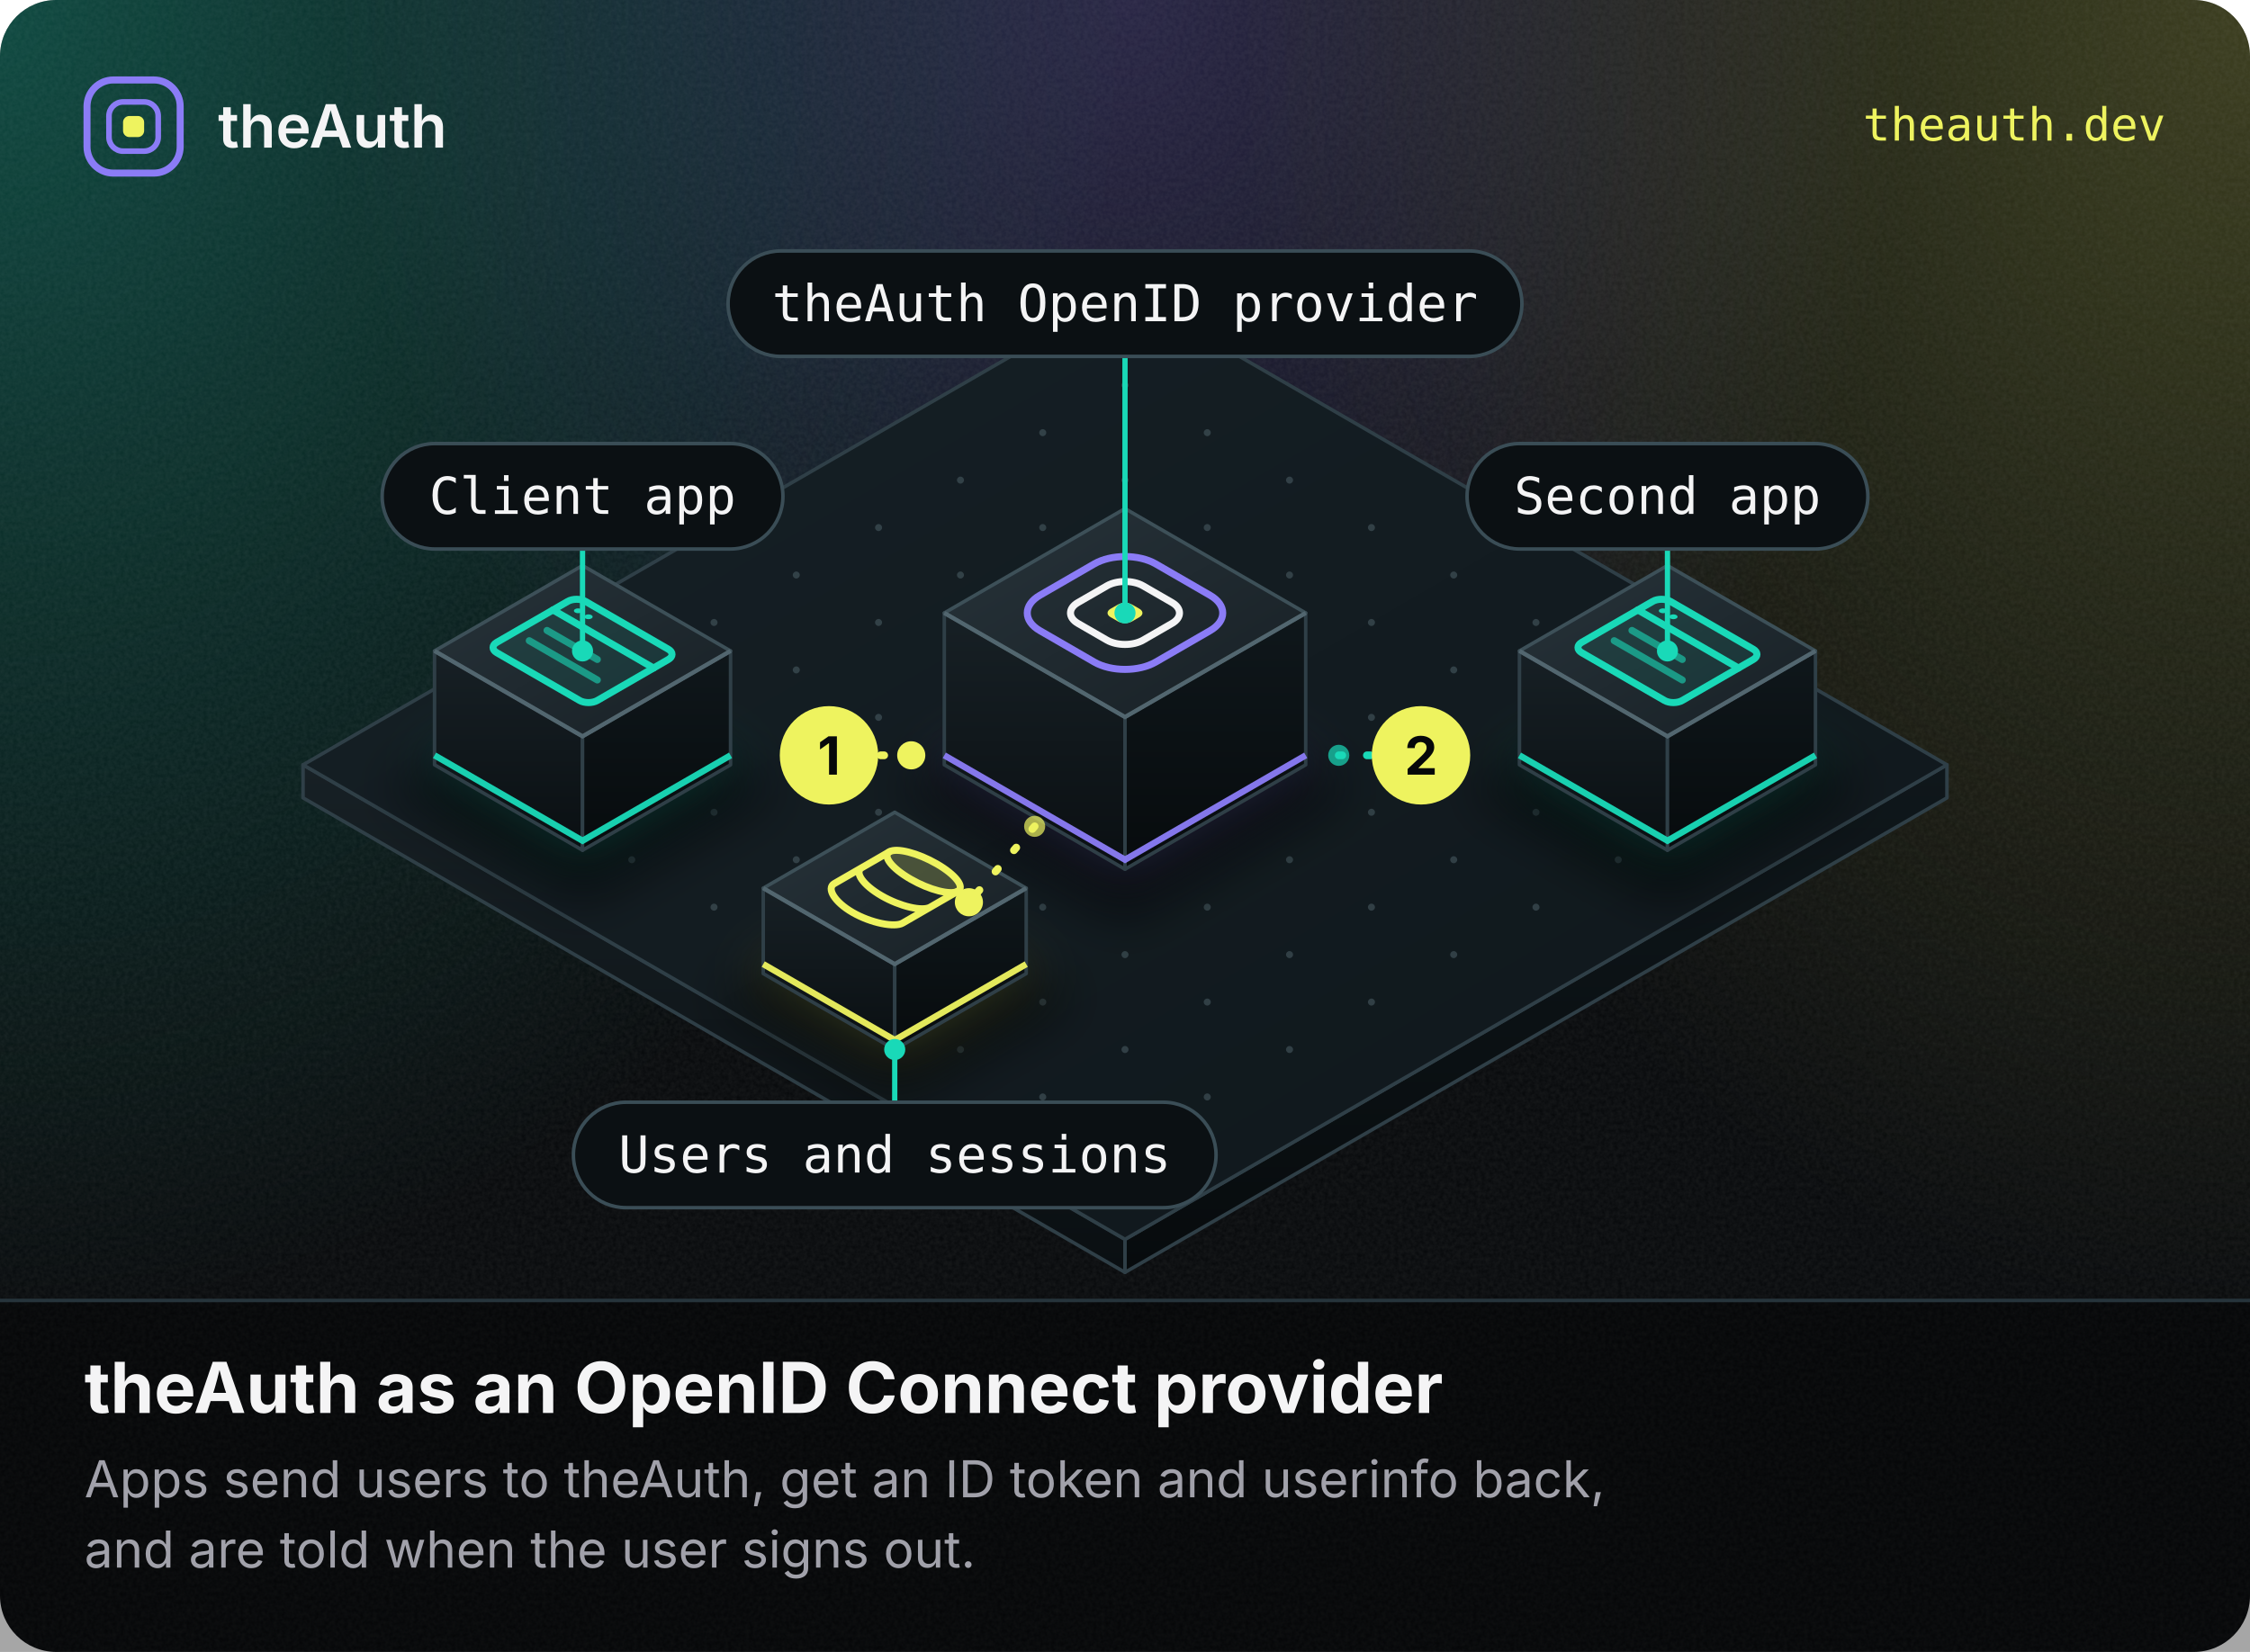
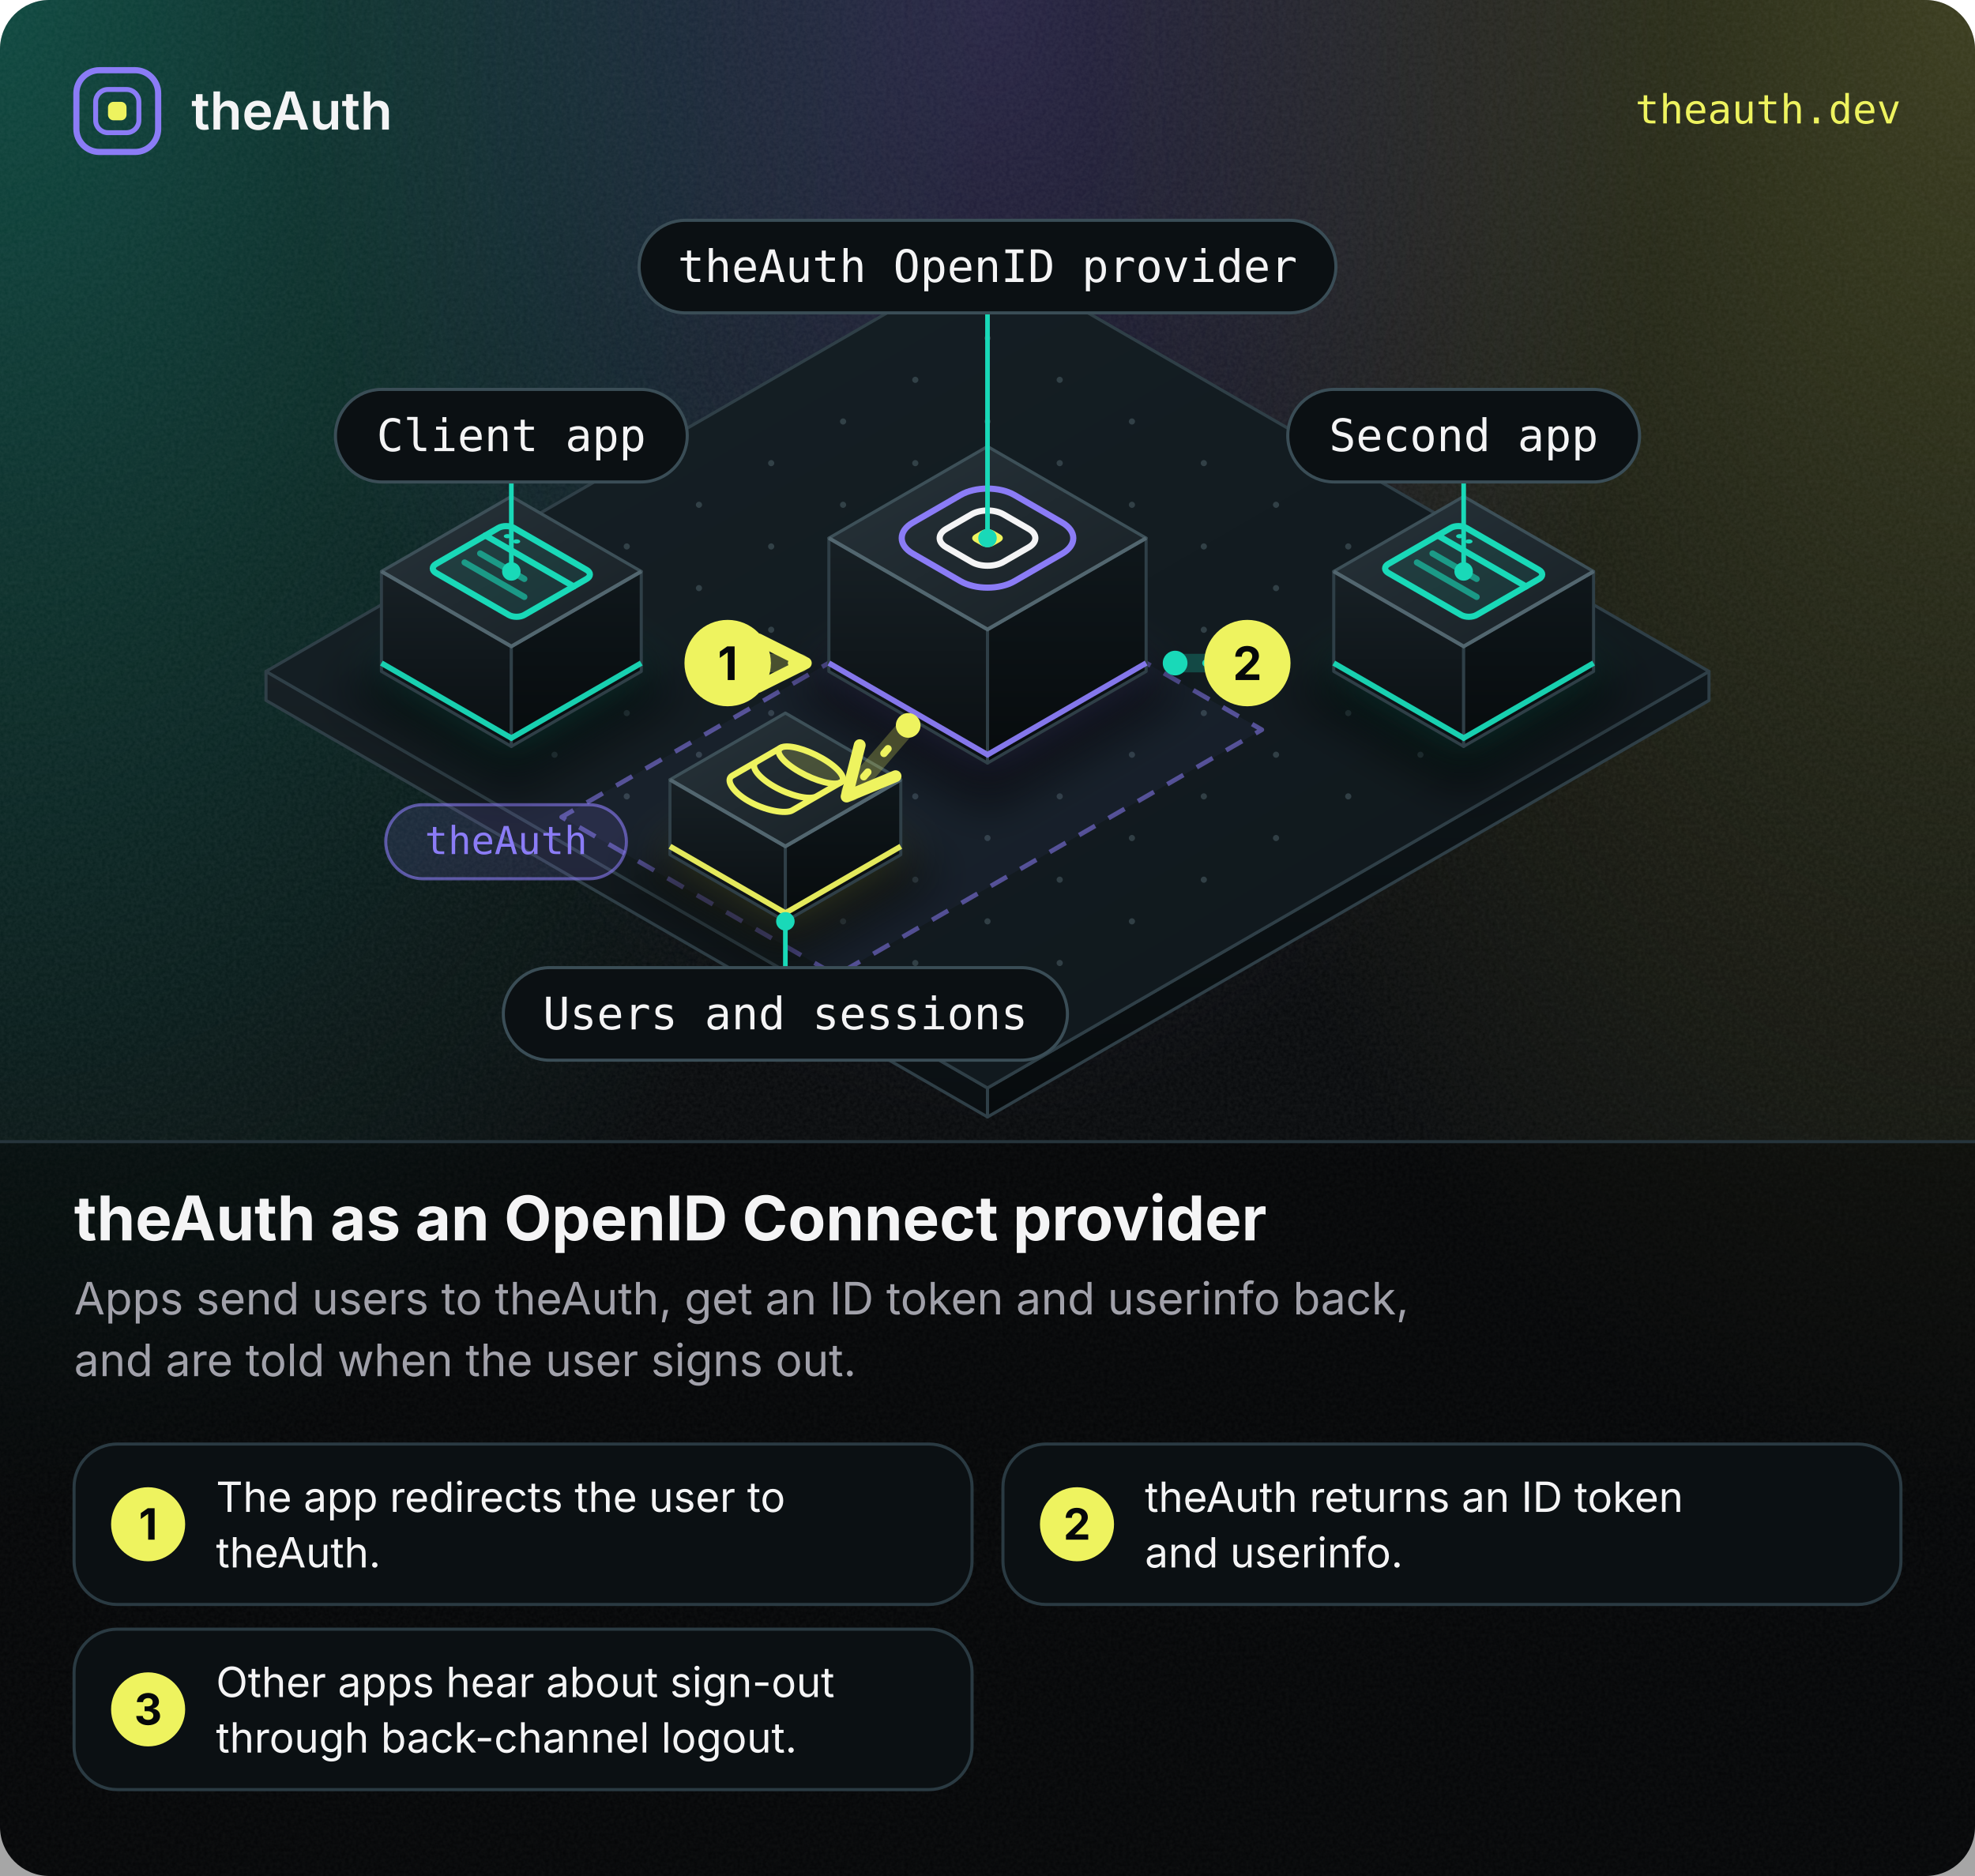
- <svg xmlns="http://www.w3.org/2000/svg" viewBox="0 0 640 470" preserveAspectRatio="xMidYMid meet" role="img" aria-labelledby="t d" font-family="Inter,ui-sans-serif,system-ui,-apple-system,Segoe UI,Roboto,sans-serif">
+ <svg xmlns="http://www.w3.org/2000/svg" viewBox="0 0 640 608" preserveAspectRatio="xMidYMid meet" role="img" aria-labelledby="t d" font-family="Inter,ui-sans-serif,system-ui,-apple-system,Segoe UI,Roboto,sans-serif">
  <defs>
-     <radialGradient id="g1" cx="0" cy="0" r="1" gradientUnits="userSpaceOnUse" gradientTransform="translate(0 0) scale(320 376)">
+     <radialGradient id="g1" cx="0" cy="0" r="1" gradientUnits="userSpaceOnUse" gradientTransform="translate(0 0) scale(320 486.4)">
      <stop stop-color="#19d9b8" stop-opacity=".30" />
      <stop offset="1" stop-color="#19d9b8" stop-opacity="0" />
    </radialGradient>
-     <radialGradient id="g2" cx="0" cy="0" r="1" gradientUnits="userSpaceOnUse" gradientTransform="translate(320 0) scale(224 282)">
+     <radialGradient id="g2" cx="0" cy="0" r="1" gradientUnits="userSpaceOnUse" gradientTransform="translate(320 0) scale(224 364.8)">
      <stop stop-color="#8b7cf6" stop-opacity=".24" />
      <stop offset="1" stop-color="#8b7cf6" stop-opacity="0" />
    </radialGradient>
-     <radialGradient id="g3" cx="0" cy="0" r="1" gradientUnits="userSpaceOnUse" gradientTransform="translate(640 0) scale(288 376)">
+     <radialGradient id="g3" cx="0" cy="0" r="1" gradientUnits="userSpaceOnUse" gradientTransform="translate(640 0) scale(288 486.4)">
      <stop stop-color="#eef35f" stop-opacity=".22" />
      <stop offset="1" stop-color="#eef35f" stop-opacity="0" />
    </radialGradient>
    <linearGradient id="tf" x1="0" y1="0" x2="1" y2="1">
      <stop stop-color="#27333a" />
      <stop offset="1" stop-color="#182025" />
    </linearGradient>
    <linearGradient id="lf" x1="0" y1="0" x2="0" y2="1">
      <stop stop-color="#172025" />
      <stop offset="1" stop-color="#0a0f12" />
    </linearGradient>
    <linearGradient id="rf" x1="0" y1="0" x2="0" y2="1">
      <stop stop-color="#0f171b" />
      <stop offset="1" stop-color="#070b0d" />
    </linearGradient>
    <linearGradient id="pf" x1="0" y1="0" x2="1" y2="1">
      <stop stop-color="#162026" />
      <stop offset="1" stop-color="#0f171b" />
    </linearGradient>
+     <marker id="mt" viewBox="0 0 10 10" refX="8" refY="5" markerWidth="8" markerHeight="8" orient="auto-start-reverse">
+       <path d="M1 1L9 5L1 9" fill="none" stroke="#19d9b8" stroke-width="2" stroke-linecap="round" stroke-linejoin="round" />
+     </marker>
+     <marker id="ml" viewBox="0 0 10 10" refX="8" refY="5" markerWidth="8" markerHeight="8" orient="auto-start-reverse">
+       <path d="M1 1L9 5L1 9" fill="none" stroke="#eef35f" stroke-width="2" stroke-linecap="round" stroke-linejoin="round" />
+     </marker>
+     <marker id="mp" viewBox="0 0 10 10" refX="8" refY="5" markerWidth="8" markerHeight="8" orient="auto-start-reverse">
+       <path d="M1 1L9 5L1 9" fill="none" stroke="#8b7cf6" stroke-width="2" stroke-linecap="round" stroke-linejoin="round" />
+     </marker>
+     <marker id="mr" viewBox="0 0 10 10" refX="8" refY="5" markerWidth="8" markerHeight="8" orient="auto-start-reverse">
+       <path d="M1 1L9 5L1 9" fill="none" stroke="#f87171" stroke-width="2" stroke-linecap="round" stroke-linejoin="round" />
+     </marker>
+     <style>.flow{animation:flow 1.8s linear infinite}@keyframes flow{to{stroke-dashoffset:-20}}@media (prefers-reduced-motion:reduce){.flow{animation:none}}</style>
    <filter id="bl" x="-30%" y="-30%" width="160%" height="160%">
      <feGaussianBlur stdDeviation="7" />
    </filter>
    <filter id="n" x="0" y="0" width="100%" height="100%">
      <feTurbulence type="fractalNoise" baseFrequency=".85" numOctaves="2" seed="11" stitchTiles="stitch" />
      <feColorMatrix values="0 0 0 0 1  0 0 0 0 1  0 0 0 0 1  0 0 0 .7 0" />
    </filter>
  </defs>
-   <rect width="640" height="470" rx="16" fill="#06080a" />
-   <rect width="640" height="470" rx="16" fill="url(#g1)" />
-   <rect width="640" height="470" rx="16" fill="url(#g2)" />
-   <rect width="640" height="470" rx="16" fill="url(#g3)" />
-   <rect width="640" height="470" rx="16" filter="url(#n)" opacity=".10" />
+   <rect width="640" height="608" rx="16" fill="#06080a" />
+   <rect width="640" height="608" rx="16" fill="url(#g1)" />
+   <rect width="640" height="608" rx="16" fill="url(#g2)" />
+   <rect width="640" height="608" rx="16" fill="url(#g3)" />
+   <rect width="640" height="608" rx="16" filter="url(#n)" opacity=".10" />
  <polygon points="86.2,227 320,362 320,352.6 86.2,217.6" fill="url(#lf)" stroke="#2f3f47" stroke-width="1" stroke-linejoin="round" />
  <polygon points="553.8,227 320,362 320,352.6 553.8,217.6" fill="url(#rf)" stroke="#2f3f47" stroke-width="1" stroke-linejoin="round" />
  <polygon points="320,82.6 553.8,217.6 320,352.6 86.2,217.6" fill="url(#pf)" stroke="#2f3f47" stroke-width="1" stroke-linejoin="round" />
  <circle cx="320" cy="109.6" r="1" fill="#46585f" opacity=".6" />
  <circle cx="296.6" cy="123.1" r="1" fill="#46585f" opacity=".6" />
  <circle cx="273.2" cy="136.6" r="1" fill="#46585f" opacity=".6" />
  <circle cx="249.9" cy="150.1" r="1" fill="#46585f" opacity=".6" />
  <circle cx="226.5" cy="163.6" r="1" fill="#46585f" opacity=".6" />
  <circle cx="203.1" cy="177.1" r="1" fill="#46585f" opacity=".6" />
  <circle cx="179.7" cy="190.6" r="1" fill="#46585f" opacity=".6" />
  <circle cx="156.3" cy="204.1" r="1" fill="#46585f" opacity=".6" />
  <circle cx="132.9" cy="217.6" r="1" fill="#46585f" opacity=".6" />
  <circle cx="343.4" cy="123.1" r="1" fill="#46585f" opacity=".6" />
  <circle cx="320" cy="136.6" r="1" fill="#46585f" opacity=".6" />
  <circle cx="296.6" cy="150.1" r="1" fill="#46585f" opacity=".6" />
  <circle cx="273.2" cy="163.6" r="1" fill="#46585f" opacity=".6" />
  <circle cx="249.9" cy="177.1" r="1" fill="#46585f" opacity=".6" />
  <circle cx="226.5" cy="190.6" r="1" fill="#46585f" opacity=".6" />
  <circle cx="203.1" cy="204.1" r="1" fill="#46585f" opacity=".6" />
  <circle cx="179.7" cy="217.6" r="1" fill="#46585f" opacity=".6" />
  <circle cx="156.3" cy="231.1" r="1" fill="#46585f" opacity=".6" />
  <circle cx="366.8" cy="136.6" r="1" fill="#46585f" opacity=".6" />
  <circle cx="343.4" cy="150.1" r="1" fill="#46585f" opacity=".6" />
  <circle cx="320" cy="163.6" r="1" fill="#46585f" opacity=".6" />
  <circle cx="296.6" cy="177.1" r="1" fill="#46585f" opacity=".6" />
  <circle cx="273.2" cy="190.6" r="1" fill="#46585f" opacity=".6" />
  <circle cx="249.9" cy="204.1" r="1" fill="#46585f" opacity=".6" />
  <circle cx="226.5" cy="217.6" r="1" fill="#46585f" opacity=".6" />
  <circle cx="203.1" cy="231.1" r="1" fill="#46585f" opacity=".6" />
  <circle cx="179.7" cy="244.6" r="1" fill="#46585f" opacity=".6" />
  <circle cx="390.1" cy="150.1" r="1" fill="#46585f" opacity=".6" />
  <circle cx="366.8" cy="163.6" r="1" fill="#46585f" opacity=".6" />
  <circle cx="343.4" cy="177.1" r="1" fill="#46585f" opacity=".6" />
  <circle cx="320" cy="190.6" r="1" fill="#46585f" opacity=".6" />
  <circle cx="296.6" cy="204.1" r="1" fill="#46585f" opacity=".6" />
  <circle cx="273.2" cy="217.6" r="1" fill="#46585f" opacity=".6" />
  <circle cx="249.9" cy="231.1" r="1" fill="#46585f" opacity=".6" />
  <circle cx="226.5" cy="244.6" r="1" fill="#46585f" opacity=".6" />
  <circle cx="203.1" cy="258.1" r="1" fill="#46585f" opacity=".6" />
  <circle cx="413.5" cy="163.6" r="1" fill="#46585f" opacity=".6" />
  <circle cx="390.1" cy="177.1" r="1" fill="#46585f" opacity=".6" />
  <circle cx="366.8" cy="190.6" r="1" fill="#46585f" opacity=".6" />
  <circle cx="343.4" cy="204.1" r="1" fill="#46585f" opacity=".6" />
  <circle cx="320" cy="217.6" r="1" fill="#46585f" opacity=".6" />
  <circle cx="296.6" cy="231.1" r="1" fill="#46585f" opacity=".6" />
  <circle cx="273.2" cy="244.6" r="1" fill="#46585f" opacity=".6" />
  <circle cx="249.9" cy="258.1" r="1" fill="#46585f" opacity=".6" />
  <circle cx="226.5" cy="271.6" r="1" fill="#46585f" opacity=".6" />
  <circle cx="436.9" cy="177.1" r="1" fill="#46585f" opacity=".6" />
  <circle cx="413.5" cy="190.6" r="1" fill="#46585f" opacity=".6" />
  <circle cx="390.1" cy="204.1" r="1" fill="#46585f" opacity=".6" />
  <circle cx="366.8" cy="217.6" r="1" fill="#46585f" opacity=".6" />
  <circle cx="343.4" cy="231.1" r="1" fill="#46585f" opacity=".6" />
  <circle cx="320" cy="244.6" r="1" fill="#46585f" opacity=".6" />
  <circle cx="296.6" cy="258.1" r="1" fill="#46585f" opacity=".6" />
  <circle cx="273.2" cy="271.6" r="1" fill="#46585f" opacity=".6" />
  <circle cx="249.9" cy="285.1" r="1" fill="#46585f" opacity=".6" />
  <circle cx="460.3" cy="190.6" r="1" fill="#46585f" opacity=".6" />
  <circle cx="436.9" cy="204.1" r="1" fill="#46585f" opacity=".6" />
  <circle cx="413.5" cy="217.6" r="1" fill="#46585f" opacity=".6" />
  <circle cx="390.1" cy="231.1" r="1" fill="#46585f" opacity=".6" />
  <circle cx="366.8" cy="244.6" r="1" fill="#46585f" opacity=".6" />
  <circle cx="343.4" cy="258.1" r="1" fill="#46585f" opacity=".6" />
  <circle cx="320" cy="271.6" r="1" fill="#46585f" opacity=".6" />
  <circle cx="296.6" cy="285.1" r="1" fill="#46585f" opacity=".6" />
  <circle cx="273.2" cy="298.6" r="1" fill="#46585f" opacity=".6" />
  <circle cx="483.7" cy="204.1" r="1" fill="#46585f" opacity=".6" />
  <circle cx="460.3" cy="217.6" r="1" fill="#46585f" opacity=".6" />
  <circle cx="436.9" cy="231.1" r="1" fill="#46585f" opacity=".6" />
  <circle cx="413.5" cy="244.6" r="1" fill="#46585f" opacity=".6" />
  <circle cx="390.1" cy="258.1" r="1" fill="#46585f" opacity=".6" />
  <circle cx="366.8" cy="271.6" r="1" fill="#46585f" opacity=".6" />
  <circle cx="343.4" cy="285.1" r="1" fill="#46585f" opacity=".6" />
  <circle cx="320" cy="298.6" r="1" fill="#46585f" opacity=".6" />
  <circle cx="296.6" cy="312.1" r="1" fill="#46585f" opacity=".6" />
  <circle cx="507.1" cy="217.6" r="1" fill="#46585f" opacity=".6" />
  <circle cx="483.7" cy="231.1" r="1" fill="#46585f" opacity=".6" />
  <circle cx="460.3" cy="244.6" r="1" fill="#46585f" opacity=".6" />
  <circle cx="436.9" cy="258.1" r="1" fill="#46585f" opacity=".6" />
  <circle cx="413.5" cy="271.6" r="1" fill="#46585f" opacity=".6" />
  <circle cx="390.1" cy="285.1" r="1" fill="#46585f" opacity=".6" />
  <circle cx="366.8" cy="298.6" r="1" fill="#46585f" opacity=".6" />
  <circle cx="343.4" cy="312.1" r="1" fill="#46585f" opacity=".6" />
  <circle cx="320" cy="325.6" r="1" fill="#46585f" opacity=".6" />
+   <polygon points="320,185.2 408.9,236.5 270.9,316.1 182,264.8" fill="#8b7cf6" fill-opacity=".05" stroke="#8b7cf6" stroke-opacity=".55" stroke-width="1.5" stroke-dasharray="6 5" stroke-linejoin="round" />
+   <rect x="125" y="260.8" width="78" height="24" rx="12" fill="#8b7cf6" fill-opacity=".14" stroke="#8b7cf6" stroke-opacity=".6" />
+   <text x="164" y="276.8" text-anchor="middle" font-size="12.5" fill="#8b7cf6" font-family="ui-monospace,JetBrains Mono,Menlo,Consolas,monospace">theAuth</text>
  <polygon points="165.7,192.4 220.9,224.3 165.7,256.2 110.5,224.3" fill="#000" opacity=".6" filter="url(#bl)" />
  <polygon points="165.7,190.6 212.4,217.6 165.7,244.6 118.9,217.6" fill="#19d9b8" opacity=".16" filter="url(#bl)" />
  <polygon points="123.6,217.6 165.7,241.9 165.7,209.5 123.6,185.2" fill="url(#lf)" stroke="#2f3f47" stroke-width="1" stroke-linejoin="round" />
  <polygon points="207.8,217.6 165.7,241.9 165.7,209.5 207.8,185.2" fill="url(#rf)" stroke="#2f3f47" stroke-width="1" stroke-linejoin="round" />
  <polygon points="165.7,160.9 207.8,185.2 165.7,209.5 123.6,185.2" fill="url(#tf)" stroke="#3d5058" stroke-width="1" stroke-linejoin="round" />
  <polyline points="123.6,185.2 165.7,209.5 207.8,185.2" fill="none" stroke="#52666f" stroke-width="1.2" />
  <polyline points="123.6,214.9 165.7,239.2 207.8,214.9" fill="none" stroke="#19d9b8" stroke-width="1.8" opacity=".95" />
  <g transform="matrix(42.088 24.3 -42.088 24.3 165.7 160.9)" fill="none" stroke-width="2" stroke-linecap="round" stroke-linejoin="round" style="vector-effect:non-scaling-stroke">
    <rect vector-effect="non-scaling-stroke" x=".16" y=".2" width=".68" height=".6" rx=".06" fill="#19d9b8" fill-opacity=".1" stroke="#19d9b8" />
    <path vector-effect="non-scaling-stroke" d="M.16 .36H.84" stroke="#19d9b8" />
    <circle vector-effect="non-scaling-stroke" cx=".25" cy=".28" r=".02" fill="#19d9b8" stroke="none" />
    <circle vector-effect="non-scaling-stroke" cx=".32" cy=".28" r=".02" fill="#19d9b8" stroke="none" />
    <path vector-effect="non-scaling-stroke" d="M.26 .5H.6M.26 .62H.72" stroke="#19d9b8" stroke-opacity=".6" />
  </g>
  <polygon points="320,187 384.5,224.3 320,261.6 255.5,224.3" fill="#000" opacity=".6" filter="url(#bl)" />
  <polygon points="320,185.2 376.1,217.6 320,250 263.9,217.6" fill="#8b7cf6" opacity=".16" filter="url(#bl)" />
  <polygon points="268.6,217.6 320,247.3 320,204 268.6,174.4" fill="url(#lf)" stroke="#2f3f47" stroke-width="1" stroke-linejoin="round" />
  <polygon points="371.4,217.6 320,247.3 320,204 371.4,174.4" fill="url(#rf)" stroke="#2f3f47" stroke-width="1" stroke-linejoin="round" />
  <polygon points="320,144.7 371.4,174.4 320,204 268.6,174.4" fill="url(#tf)" stroke="#3d5058" stroke-width="1" stroke-linejoin="round" />
  <polyline points="268.6,174.4 320,204 371.4,174.4" fill="none" stroke="#52666f" stroke-width="1.2" />
  <polyline points="268.6,214.9 320,244.6 371.4,214.9" fill="none" stroke="#8b7cf6" stroke-width="1.8" opacity=".95" />
  <g transform="matrix(51.44 29.7 -51.44 29.7 320 144.7)" fill="none" stroke-width="2" stroke-linecap="round" stroke-linejoin="round" style="vector-effect:non-scaling-stroke">
    <rect vector-effect="non-scaling-stroke" x=".18" y=".18" width=".64" height=".64" rx=".17" fill="none" stroke="#8b7cf6" />
    <rect vector-effect="non-scaling-stroke" x=".32" y=".32" width=".36" height=".36" rx=".1" fill="none" stroke="#f4f4f5" />
    <rect vector-effect="non-scaling-stroke" x=".44" y=".44" width=".12" height=".12" rx=".04" fill="#eef35f" stroke="none" />
  </g>
  <polygon points="474.3,192.4 529.5,224.3 474.3,256.2 419.1,224.3" fill="#000" opacity=".6" filter="url(#bl)" />
  <polygon points="474.3,190.6 521.1,217.6 474.3,244.6 427.6,217.6" fill="#19d9b8" opacity=".16" filter="url(#bl)" />
  <polygon points="432.2,217.6 474.3,241.9 474.3,209.5 432.2,185.2" fill="url(#lf)" stroke="#2f3f47" stroke-width="1" stroke-linejoin="round" />
  <polygon points="516.4,217.6 474.3,241.9 474.3,209.5 516.4,185.2" fill="url(#rf)" stroke="#2f3f47" stroke-width="1" stroke-linejoin="round" />
  <polygon points="474.3,160.9 516.4,185.2 474.3,209.5 432.2,185.2" fill="url(#tf)" stroke="#3d5058" stroke-width="1" stroke-linejoin="round" />
  <polyline points="432.2,185.2 474.3,209.5 516.4,185.2" fill="none" stroke="#52666f" stroke-width="1.2" />
  <polyline points="432.2,214.9 474.3,239.2 516.4,214.9" fill="none" stroke="#19d9b8" stroke-width="1.8" opacity=".95" />
  <g transform="matrix(42.088 24.3 -42.088 24.3 474.3 160.9)" fill="none" stroke-width="2" stroke-linecap="round" stroke-linejoin="round" style="vector-effect:non-scaling-stroke">
    <rect vector-effect="non-scaling-stroke" x=".16" y=".2" width=".68" height=".6" rx=".06" fill="#19d9b8" fill-opacity=".1" stroke="#19d9b8" />
    <path vector-effect="non-scaling-stroke" d="M.16 .36H.84" stroke="#19d9b8" />
    <circle vector-effect="non-scaling-stroke" cx=".25" cy=".28" r=".02" fill="#19d9b8" stroke="none" />
    <circle vector-effect="non-scaling-stroke" cx=".32" cy=".28" r=".02" fill="#19d9b8" stroke="none" />
    <path vector-effect="non-scaling-stroke" d="M.26 .5H.6M.26 .62H.72" stroke="#19d9b8" stroke-opacity=".6" />
  </g>
  <polygon points="254.5,254.5 305,283.7 254.5,312.9 204,283.7" fill="#000" opacity=".6" filter="url(#bl)" />
  <polygon points="254.5,252.7 296.6,277 254.5,301.3 212.4,277" fill="#eef35f" opacity=".16" filter="url(#bl)" />
  <polygon points="217.1,277 254.5,298.6 254.5,274.3 217.1,252.7" fill="url(#lf)" stroke="#2f3f47" stroke-width="1" stroke-linejoin="round" />
  <polygon points="291.9,277 254.5,298.6 254.5,274.3 291.9,252.7" fill="url(#rf)" stroke="#2f3f47" stroke-width="1" stroke-linejoin="round" />
  <polygon points="254.5,231.1 291.9,252.7 254.5,274.3 217.1,252.7" fill="url(#tf)" stroke="#3d5058" stroke-width="1" stroke-linejoin="round" />
  <polyline points="217.1,252.7 254.5,274.3 291.9,252.7" fill="none" stroke="#52666f" stroke-width="1.2" />
  <polyline points="217.1,274.3 254.5,295.9 291.9,274.3" fill="none" stroke="#eef35f" stroke-width="1.8" opacity=".95" />
  <g transform="matrix(37.411 21.6 -37.411 21.6 254.5 231.1)" fill="none" stroke-width="2" stroke-linecap="round" stroke-linejoin="round" style="vector-effect:non-scaling-stroke">
    <ellipse vector-effect="non-scaling-stroke" cx=".5" cy=".28" rx=".26" ry=".1" fill="#eef35f" fill-opacity=".2" stroke="#eef35f" />
    <path vector-effect="non-scaling-stroke" d="M.24 .28V.7C.24 .76 .36 .82 .5 .82S.76 .76 .76 .7V.28M.24 .49C.24 .55 .36 .6 .5 .6S.76 .55 .76 .49" stroke="#eef35f" />
  </g>
-   <polyline points="226.5,214.9 259.2,214.9" fill="none" stroke="#eef35f" stroke-width="2.2" stroke-dasharray="1 7" stroke-linecap="round" stroke-linejoin="round" />
-   <circle cx="259.2" cy="214.9" r="4" fill="#eef35f" />
-   <circle cx="226.5" cy="214.9" r="3" fill="#eef35f" opacity=".7" />
-   <polyline points="380.8,214.9 413.5,214.9" fill="none" stroke="#19d9b8" stroke-width="2.2" stroke-dasharray="1 7" stroke-linecap="round" stroke-linejoin="round" />
-   <circle cx="413.5" cy="214.9" r="4" fill="#19d9b8" />
-   <circle cx="380.8" cy="214.9" r="3" fill="#19d9b8" opacity=".7" />
-   <polyline points="294.3,235.1 275.6,256.7" fill="none" stroke="#eef35f" stroke-width="2.2" stroke-dasharray="1 7" stroke-linecap="round" stroke-linejoin="round" />
-   <circle cx="275.6" cy="256.7" r="4" fill="#eef35f" />
-   <circle cx="294.3" cy="235.1" r="3" fill="#eef35f" opacity=".7" />
+   <polyline points="226.5,214.9 259.2,214.9" fill="none" stroke="#eef35f" stroke-opacity=".25" stroke-width="6" stroke-linecap="round" stroke-linejoin="round" />
+   <polyline class="flow" points="226.5,214.9 259.2,214.9" fill="none" stroke="#eef35f" stroke-width="2.4" stroke-dasharray="2 8" stroke-linecap="round" stroke-linejoin="round" marker-end="url(#ml)" />
+   <circle cx="226.5" cy="214.9" r="4" fill="#eef35f" />
+   <polyline points="380.8,214.9 413.5,214.9" fill="none" stroke="#19d9b8" stroke-opacity=".25" stroke-width="6" stroke-linecap="round" stroke-linejoin="round" />
+   <polyline class="flow" points="380.8,214.9 413.5,214.9" fill="none" stroke="#19d9b8" stroke-width="2.4" stroke-dasharray="2 8" stroke-linecap="round" stroke-linejoin="round" marker-end="url(#mt)" />
+   <circle cx="380.8" cy="214.9" r="4" fill="#19d9b8" />
+   <polyline points="294.3,235.1 275.6,256.7" fill="none" stroke="#eef35f" stroke-opacity=".25" stroke-width="6" stroke-linecap="round" stroke-linejoin="round" />
+   <polyline class="flow" points="294.3,235.1 275.6,256.7" fill="none" stroke="#eef35f" stroke-width="2.4" stroke-dasharray="2 8" stroke-linecap="round" stroke-linejoin="round" marker-end="url(#ml)" />
+   <circle cx="294.3" cy="235.1" r="4" fill="#eef35f" />
  <circle cx="235.8" cy="214.9" r="14" fill="#eef35f" />
  <text x="235.8" y="220.4" text-anchor="middle" font-size="15" font-weight="700" fill="#06080a">1</text>
  <circle cx="404.2" cy="214.9" r="14" fill="#eef35f" />
  <text x="404.2" y="220.4" text-anchor="middle" font-size="15" font-weight="700" fill="#06080a">2</text>
  <line x1="165.7" y1="156.2" x2="165.7" y2="185.2" stroke="#19d9b8" stroke-width="1.5" />
  <circle cx="165.7" cy="185.2" r="3" fill="#19d9b8" />
  <rect x="108.7" y="126.2" width="114" height="30" rx="15" fill="#0b1013" stroke="#3a4d56" />
  <text x="165.7" y="146.2" text-anchor="middle" font-size="14.5" fill="#f4f4f5" font-family="ui-monospace,JetBrains Mono,Menlo,Consolas,monospace">Client app</text>
  <line x1="320" y1="101.4" x2="320" y2="174.4" stroke="#19d9b8" stroke-width="1.5" />
  <circle cx="320" cy="174.4" r="3" fill="#19d9b8" />
  <rect x="207.1" y="71.4" width="225.8" height="30" rx="15" fill="#0b1013" stroke="#3a4d56" />
  <text x="320" y="91.4" text-anchor="middle" font-size="14.5" fill="#f4f4f5" font-family="ui-monospace,JetBrains Mono,Menlo,Consolas,monospace">theAuth OpenID provider</text>
  <line x1="474.3" y1="156.2" x2="474.3" y2="185.2" stroke="#19d9b8" stroke-width="1.5" />
  <circle cx="474.3" cy="185.2" r="3" fill="#19d9b8" />
  <rect x="417.3" y="126.2" width="114" height="30" rx="15" fill="#0b1013" stroke="#3a4d56" />
  <text x="474.3" y="146.2" text-anchor="middle" font-size="14.5" fill="#f4f4f5" font-family="ui-monospace,JetBrains Mono,Menlo,Consolas,monospace">Second app</text>
  <line x1="254.5" y1="298.6" x2="254.5" y2="313.6" stroke="#19d9b8" stroke-width="1.5" />
  <circle cx="254.5" cy="298.6" r="3" fill="#19d9b8" />
  <rect x="163.1" y="313.6" width="182.8" height="30" rx="15" fill="#0b1013" stroke="#3a4d56" />
  <text x="254.5" y="333.6" text-anchor="middle" font-size="14.5" fill="#f4f4f5" font-family="ui-monospace,JetBrains Mono,Menlo,Consolas,monospace">Users and sessions</text>
  <g transform="translate(24 22)">
    <rect x=".75" y=".75" width="26.5" height="26.5" rx="7.5" fill="none" stroke="#8b7cf6" stroke-width="2" />
    <rect x="7" y="7" width="14" height="14" rx="4" fill="none" stroke="#8b7cf6" stroke-width="1.6" />
    <rect x="11" y="11" width="6" height="6" rx="1.8" fill="#eef35f" />
    <text x="38" y="20" font-size="17" font-weight="600" fill="#f4f4f5">theAuth</text>
  </g>
-   <rect x="0" y="370" width="640" height="100" fill="#000" opacity=".35" />
+   <rect x="0" y="370" width="640" height="238" fill="#000" opacity=".35" />
  <line x1="0" y1="370" x2="640" y2="370" stroke="#26343b" />
  <text x="24" y="402" font-size="20" font-weight="650" fill="#f4f4f5">theAuth as an OpenID Connect provider</text>
  <text x="24" y="426" font-size="14.5" fill="#a1a1aa">Apps send users to theAuth, get an ID token and userinfo back,</text>
  <text x="24" y="446" font-size="14.5" fill="#a1a1aa">and are told when the user signs out.</text>
+   <rect x="24" y="468" width="291" height="52" rx="14" fill="#0b1013" stroke="#2a3a42" />
+   <circle cx="48" cy="494" r="12" fill="#eef35f" />
+   <text x="48" y="499" text-anchor="middle" font-size="14" font-weight="700" fill="#06080a">1</text>
+   <text x="70" y="490" font-size="13.5" fill="#f4f4f5">The app redirects the user to</text>
+   <text x="70" y="508" font-size="13.5" fill="#f4f4f5">theAuth.</text>
+   <rect x="325" y="468" width="291" height="52" rx="14" fill="#0b1013" stroke="#2a3a42" />
+   <circle cx="349" cy="494" r="12" fill="#eef35f" />
+   <text x="349" y="499" text-anchor="middle" font-size="14" font-weight="700" fill="#06080a">2</text>
+   <text x="371" y="490" font-size="13.5" fill="#f4f4f5">theAuth returns an ID token</text>
+   <text x="371" y="508" font-size="13.5" fill="#f4f4f5">and userinfo.</text>
+   <rect x="24" y="528" width="291" height="52" rx="14" fill="#0b1013" stroke="#2a3a42" />
+   <circle cx="48" cy="554" r="12" fill="#eef35f" />
+   <text x="48" y="559" text-anchor="middle" font-size="14" font-weight="700" fill="#06080a">3</text>
+   <text x="70" y="550" font-size="13.5" fill="#f4f4f5">Other apps hear about sign-out</text>
+   <text x="70" y="568" font-size="13.5" fill="#f4f4f5">through back-channel logout.</text>
  <text x="616" y="40" text-anchor="end" font-size="13" fill="#eef35f" font-family="ui-monospace,JetBrains Mono,Menlo,Consolas,monospace">theauth.dev</text>
</svg>
